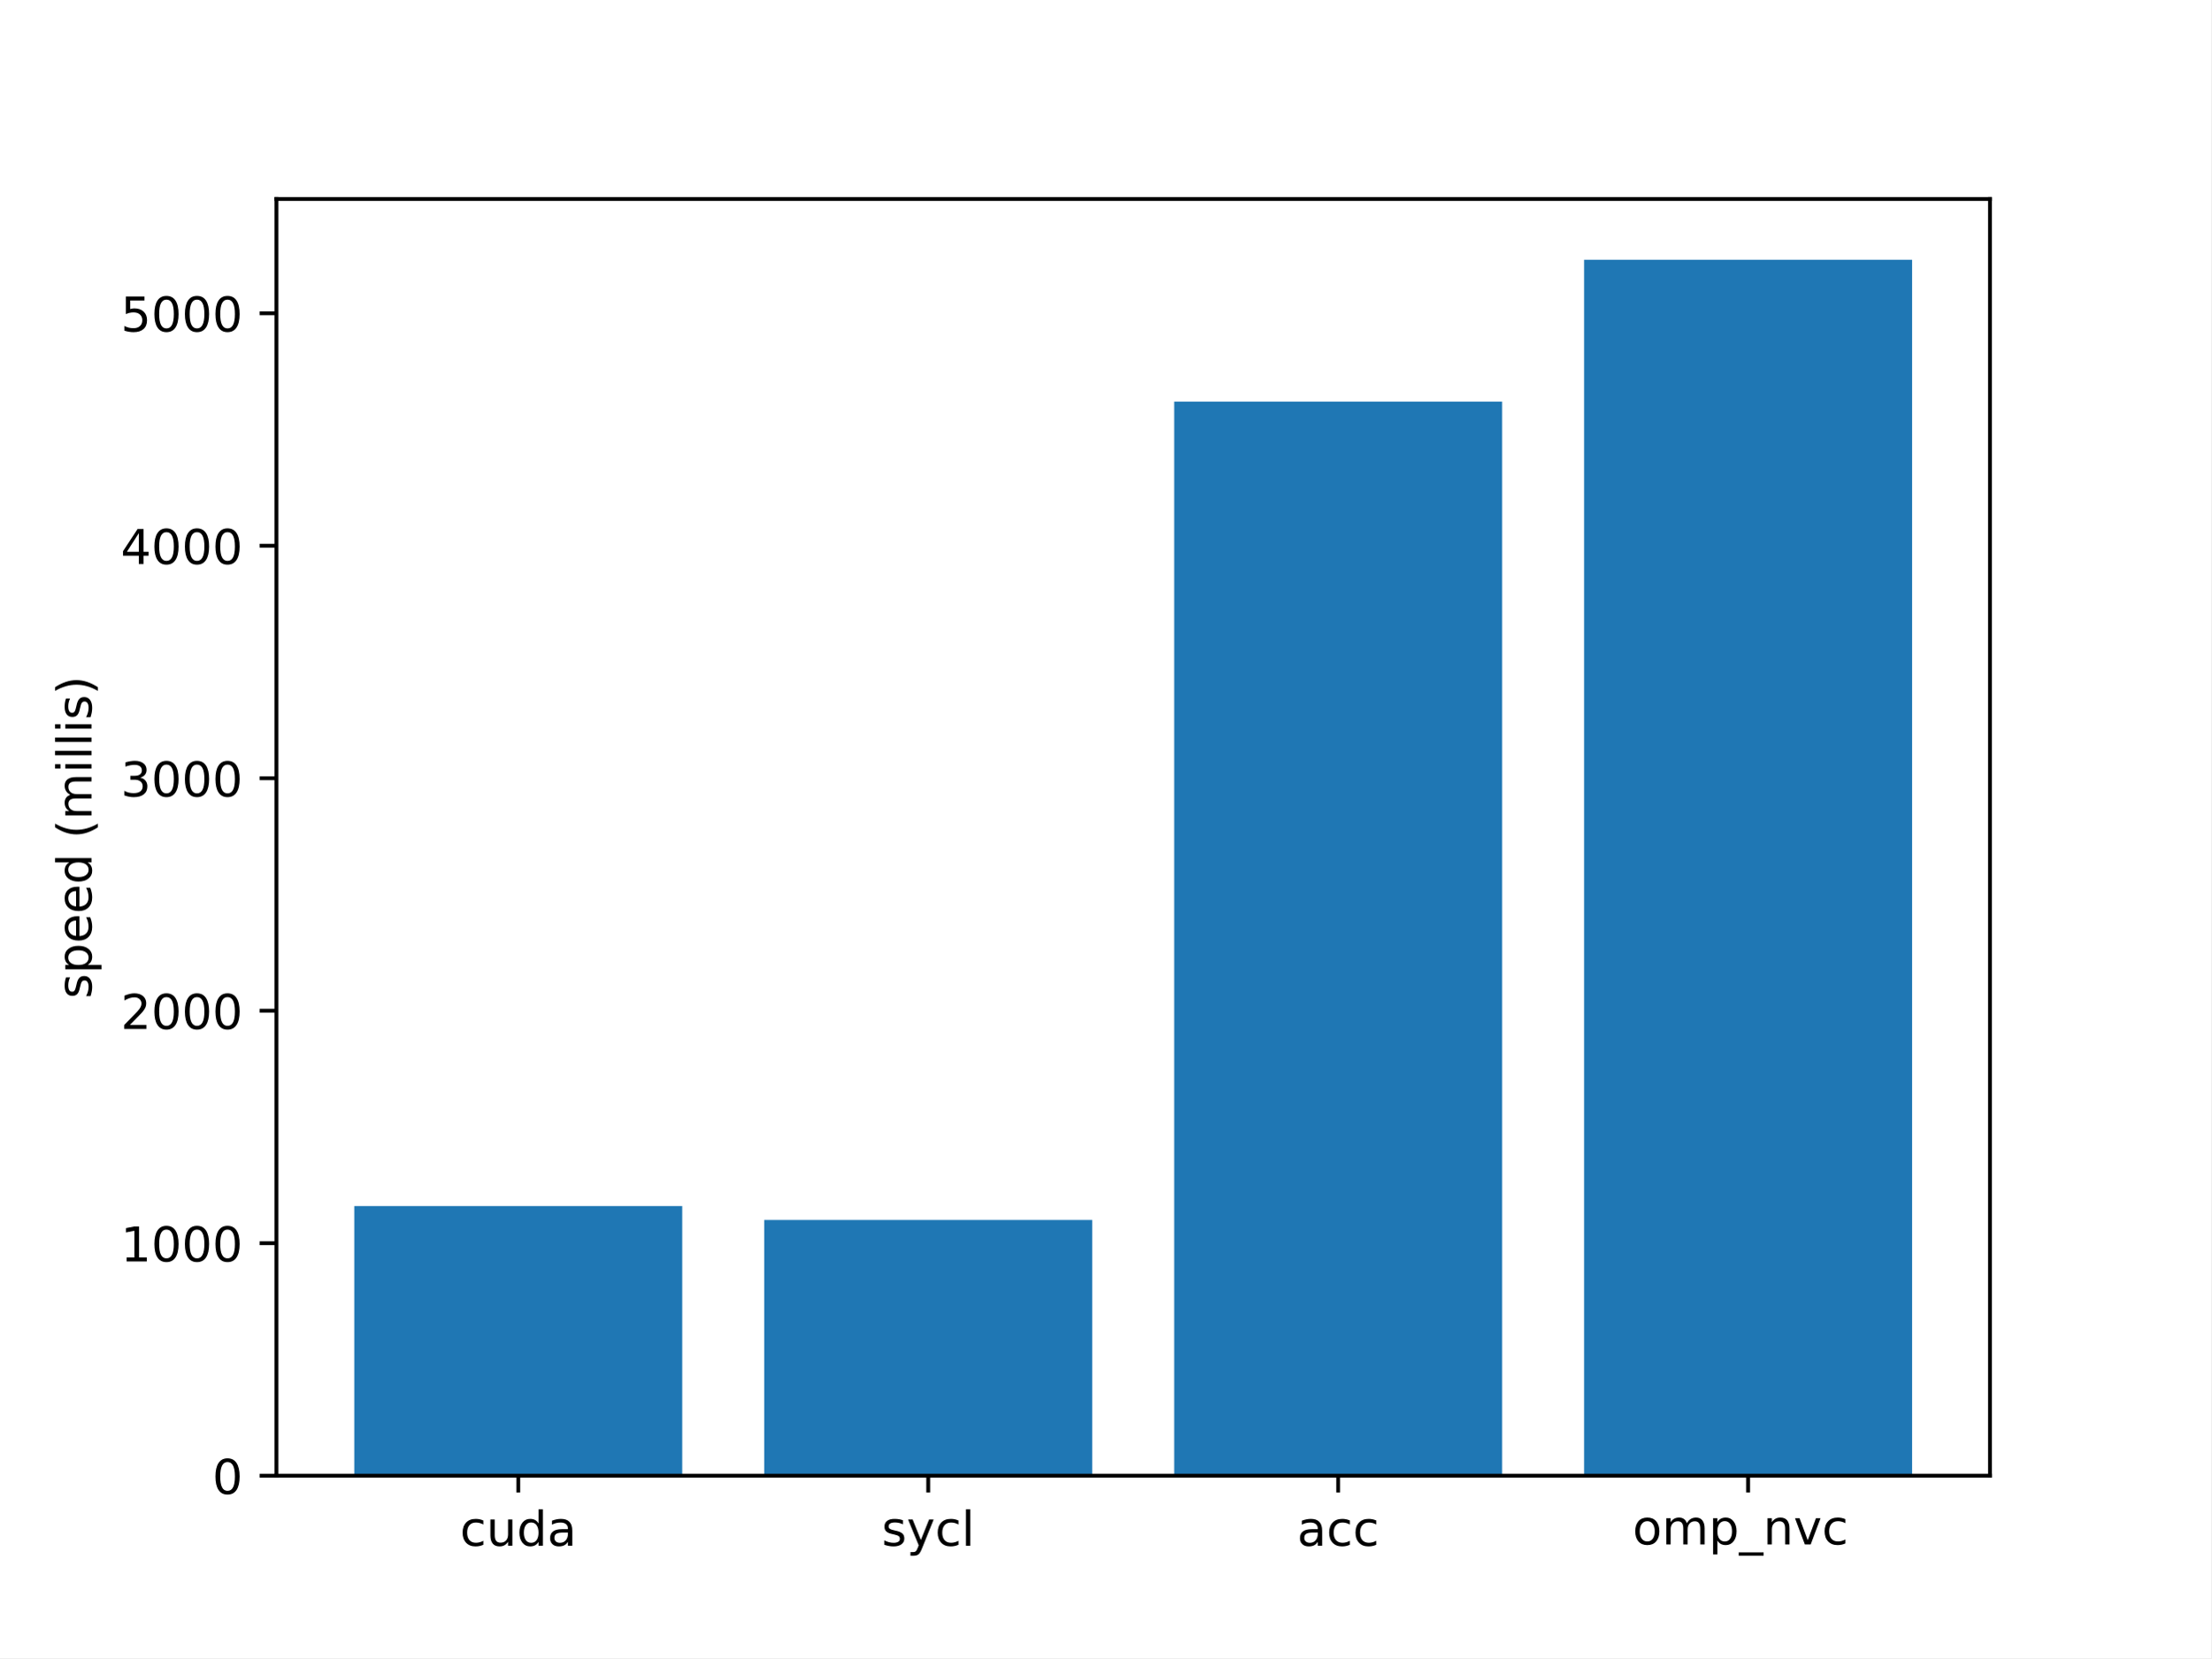
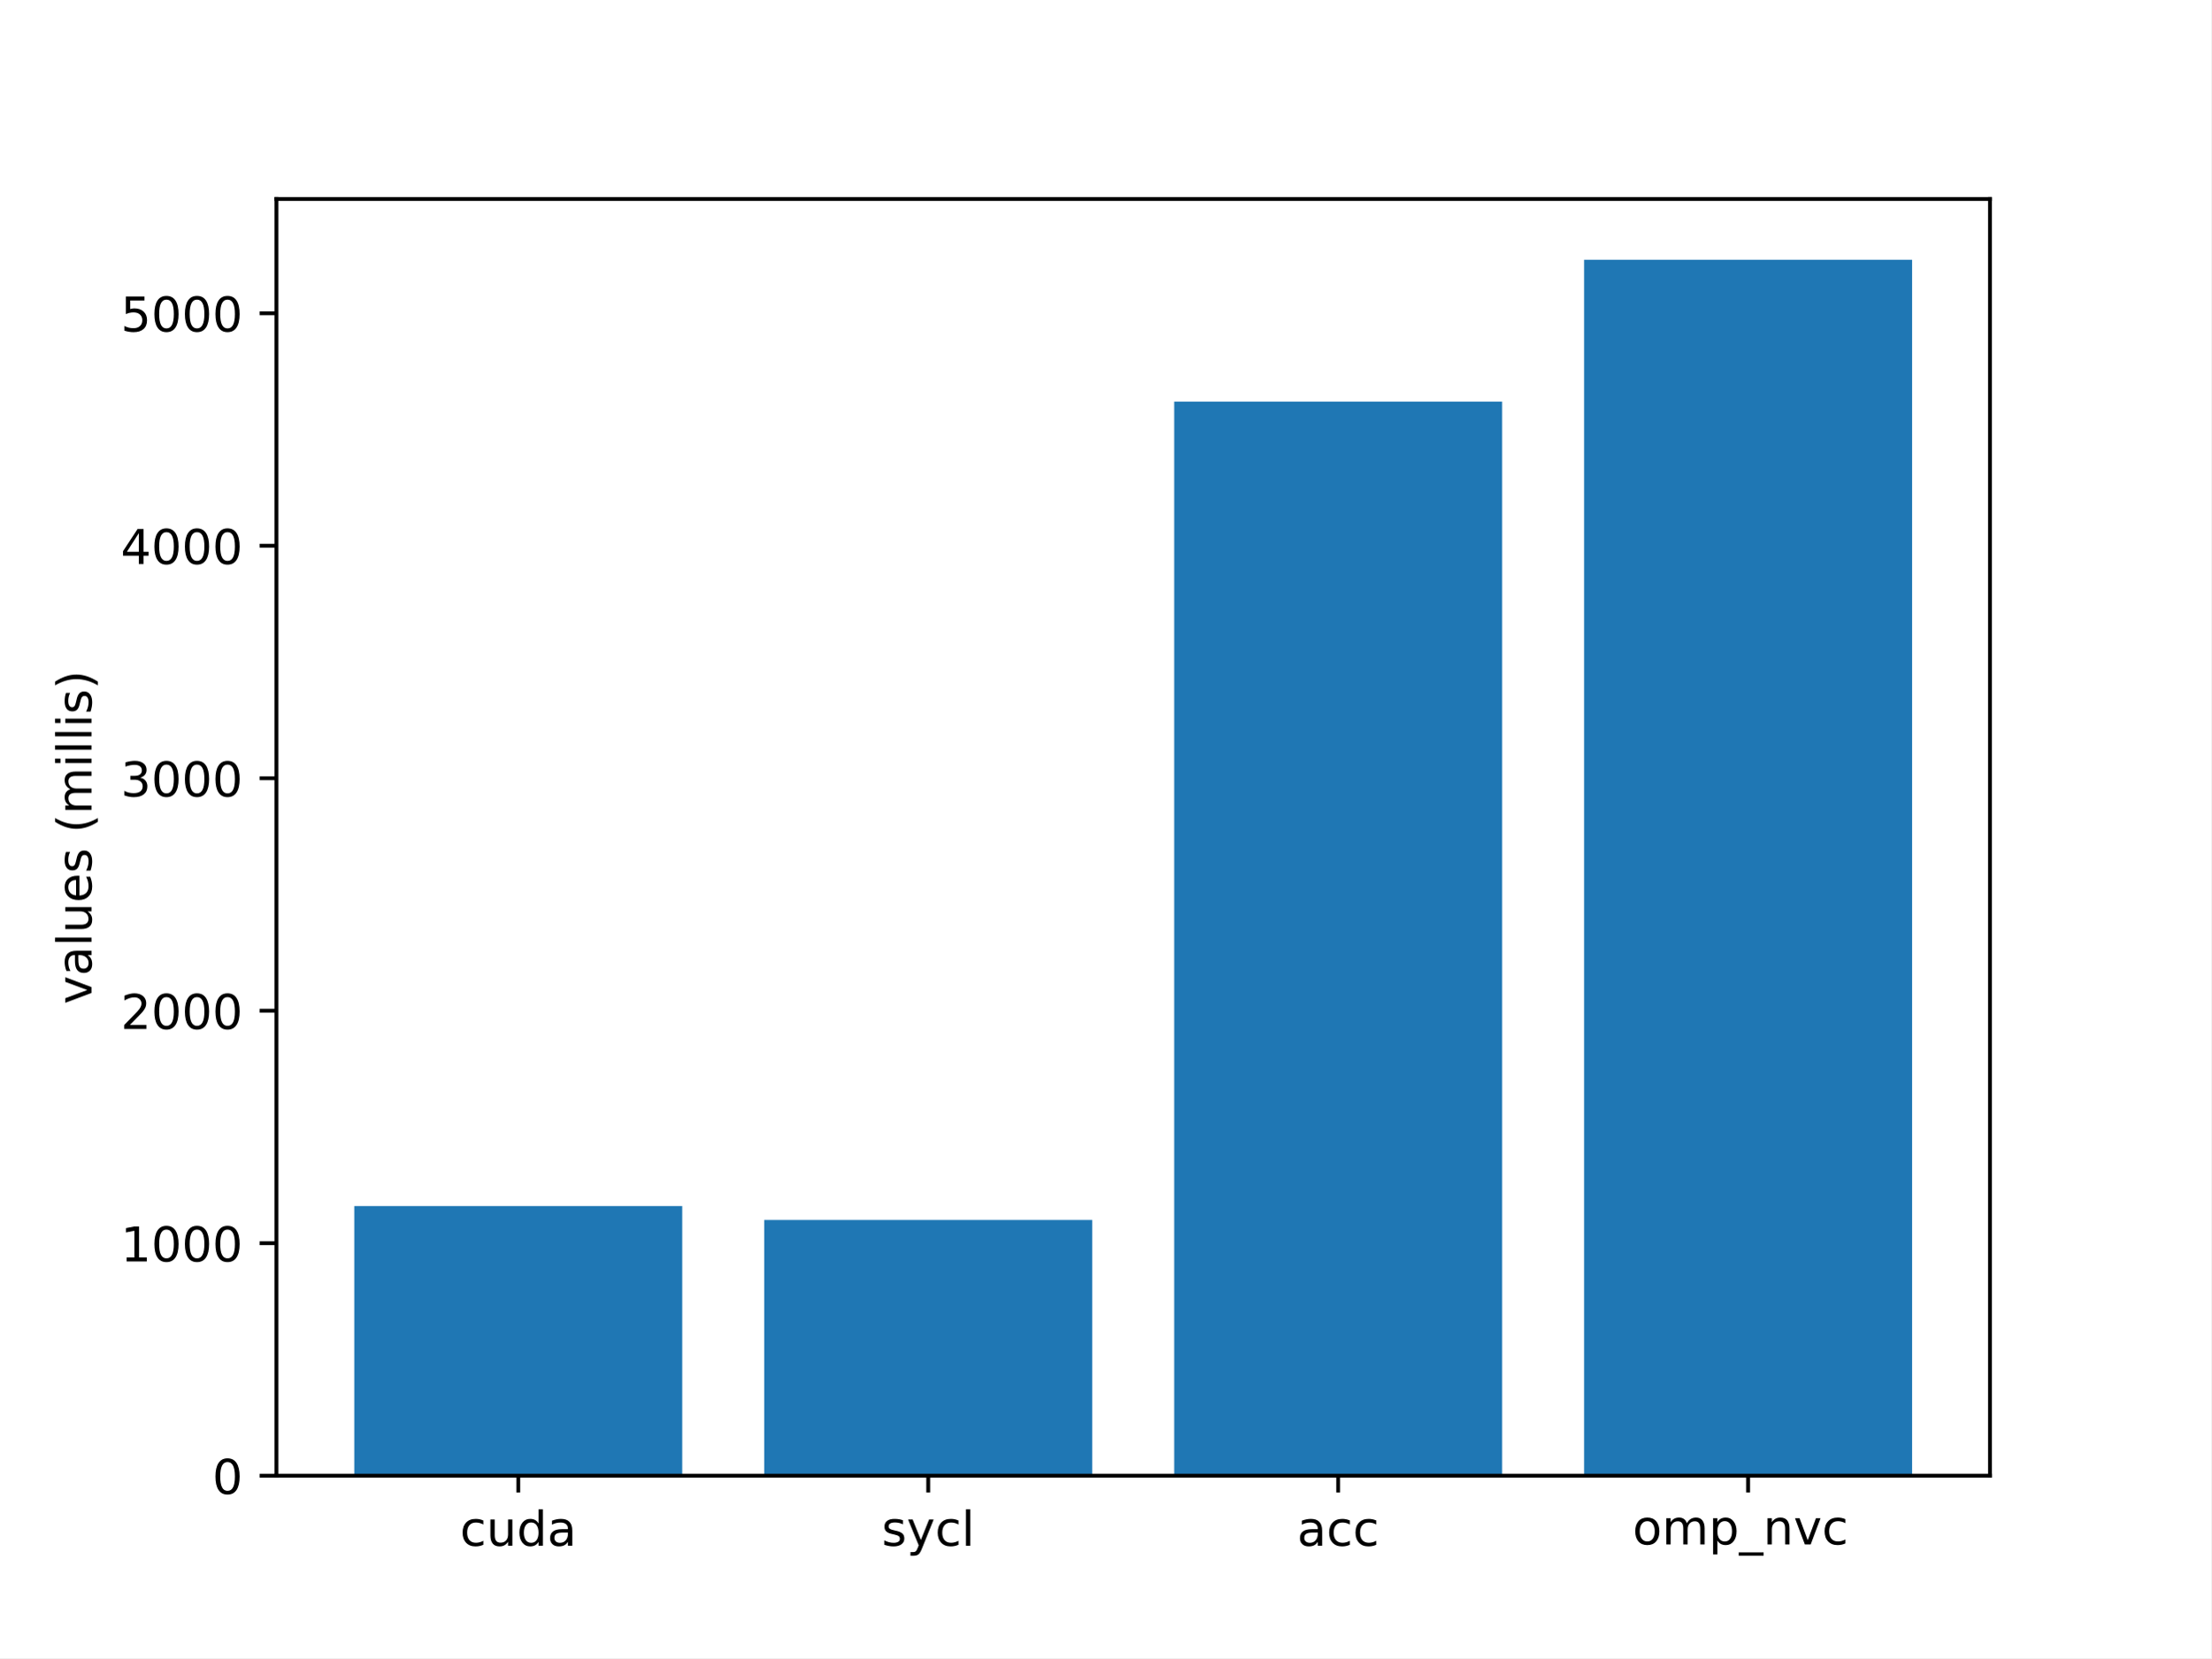
<svg xmlns="http://www.w3.org/2000/svg" xmlns:xlink="http://www.w3.org/1999/xlink" width="460.8pt" height="345.6pt" viewBox="0 0 460.8 345.6" version="1.1">
  <defs>
    <style type="text/css">*{stroke-linejoin: round; stroke-linecap: butt}</style>
  </defs>
  <g id="figure_1">
    <g id="patch_1">
      <path d="M 0 345.6  L 460.8 345.6  L 460.8 0  L 0 0  z " style="fill: #ffffff" />
    </g>
    <g id="axes_1">
      <g id="patch_2">
        <path d="M 57.6 307.584  L 414.72 307.584  L 414.72 41.472  L 57.6 41.472  z " style="fill: #ffffff" />
      </g>
      <g id="patch_3">
-         <path d="M 73.833 307.584  L 142.181 307.584  L 142.181 251.372  L 73.833 251.372  z " clip-path="url(#p1ac8878ffb)" style="fill: #1f77b4" />
+         <path d="M 73.833 307.584  L 142.181 307.584  L 142.181 251.372  L 73.833 251.372  z " clip-path="url(#p2cff99e3ba)" style="fill: #1f77b4" />
      </g>
      <g id="patch_4">
-         <path d="M 159.268 307.584  L 227.616 307.584  L 227.616 254.279  L 159.268 254.279  z " clip-path="url(#p1ac8878ffb)" style="fill: #1f77b4" />
+         <path d="M 159.268 307.584  L 227.616 307.584  L 227.616 254.279  L 159.268 254.279  z " clip-path="url(#p2cff99e3ba)" style="fill: #1f77b4" />
      </g>
      <g id="patch_5">
-         <path d="M 244.704 307.584  L 313.052 307.584  L 313.052 83.704  L 244.704 83.704  z " clip-path="url(#p1ac8878ffb)" style="fill: #1f77b4" />
+         <path d="M 244.704 307.584  L 313.052 307.584  L 313.052 83.704  L 244.704 83.704  z " clip-path="url(#p2cff99e3ba)" style="fill: #1f77b4" />
      </g>
      <g id="patch_6">
-         <path d="M 330.139 307.584  L 398.487 307.584  L 398.487 54.144  L 330.139 54.144  z " clip-path="url(#p1ac8878ffb)" style="fill: #1f77b4" />
+         <path d="M 330.139 307.584  L 398.487 307.584  L 398.487 54.144  L 330.139 54.144  z " clip-path="url(#p2cff99e3ba)" style="fill: #1f77b4" />
      </g>
      <g id="matplotlib.axis_1">
        <g id="xtick_1">
          <g id="line2d_1">
            <defs>
-               <path id="m354d21933c" d="M 0 0  L 0 3.5  " style="stroke: #000000; stroke-width: 0.8" />
+               <path id="mc762a420f5" d="M 0 0  L 0 3.5  " style="stroke: #000000; stroke-width: 0.8" />
            </defs>
            <g>
-               <use xlink:href="#m354d21933c" x="108.007" y="307.584" style="stroke: #000000; stroke-width: 0.8" />
+               <use xlink:href="#mc762a420f5" x="108.007" y="307.584" style="stroke: #000000; stroke-width: 0.8" />
            </g>
          </g>
          <g id="text_1">
            <g transform="translate(92.67252 322.1824) scale(0.1 -0.1)">
              <defs>
                <path id="DejaVuSans-20" transform="scale(0.015625)" />
                <path id="DejaVuSans-63" d="M 3122 3366  L 3122 2828  Q 2878 2963 2633 3030  Q 2388 3097 2138 3097  Q 1578 3097 1268 2742  Q 959 2388 959 1747  Q 959 1106 1268 751  Q 1578 397 2138 397  Q 2388 397 2633 464  Q 2878 531 3122 666  L 3122 134  Q 2881 22 2623 -34  Q 2366 -91 2075 -91  Q 1284 -91 818 406  Q 353 903 353 1747  Q 353 2603 823 3093  Q 1294 3584 2113 3584  Q 2378 3584 2631 3529  Q 2884 3475 3122 3366  z " transform="scale(0.015625)" />
                <path id="DejaVuSans-75" d="M 544 1381  L 544 3500  L 1119 3500  L 1119 1403  Q 1119 906 1312 657  Q 1506 409 1894 409  Q 2359 409 2629 706  Q 2900 1003 2900 1516  L 2900 3500  L 3475 3500  L 3475 0  L 2900 0  L 2900 538  Q 2691 219 2414 64  Q 2138 -91 1772 -91  Q 1169 -91 856 284  Q 544 659 544 1381  z M 1991 3584  L 1991 3584  z " transform="scale(0.015625)" />
                <path id="DejaVuSans-64" d="M 2906 2969  L 2906 4863  L 3481 4863  L 3481 0  L 2906 0  L 2906 525  Q 2725 213 2448 61  Q 2172 -91 1784 -91  Q 1150 -91 751 415  Q 353 922 353 1747  Q 353 2572 751 3078  Q 1150 3584 1784 3584  Q 2172 3584 2448 3432  Q 2725 3281 2906 2969  z M 947 1747  Q 947 1113 1208 752  Q 1469 391 1925 391  Q 2381 391 2643 752  Q 2906 1113 2906 1747  Q 2906 2381 2643 2742  Q 2381 3103 1925 3103  Q 1469 3103 1208 2742  Q 947 2381 947 1747  z " transform="scale(0.015625)" />
                <path id="DejaVuSans-61" d="M 2194 1759  Q 1497 1759 1228 1600  Q 959 1441 959 1056  Q 959 750 1161 570  Q 1363 391 1709 391  Q 2188 391 2477 730  Q 2766 1069 2766 1631  L 2766 1759  L 2194 1759  z M 3341 1997  L 3341 0  L 2766 0  L 2766 531  Q 2569 213 2275 61  Q 1981 -91 1556 -91  Q 1019 -91 701 211  Q 384 513 384 1019  Q 384 1609 779 1909  Q 1175 2209 1959 2209  L 2766 2209  L 2766 2266  Q 2766 2663 2505 2880  Q 2244 3097 1772 3097  Q 1472 3097 1187 3025  Q 903 2953 641 2809  L 641 3341  Q 956 3463 1253 3523  Q 1550 3584 1831 3584  Q 2591 3584 2966 3190  Q 3341 2797 3341 1997  z " transform="scale(0.015625)" />
              </defs>
              <use xlink:href="#DejaVuSans-20" />
              <use xlink:href="#DejaVuSans-63" x="31.787" />
              <use xlink:href="#DejaVuSans-75" x="86.768" />
              <use xlink:href="#DejaVuSans-64" x="150.146" />
              <use xlink:href="#DejaVuSans-61" x="213.623" />
              <use xlink:href="#DejaVuSans-20" x="274.902" />
            </g>
          </g>
        </g>
        <g id="xtick_2">
          <g id="line2d_2">
            <g>
-               <use xlink:href="#m354d21933c" x="193.442" y="307.584" style="stroke: #000000; stroke-width: 0.8" />
+               <use xlink:href="#mc762a420f5" x="193.442" y="307.584" style="stroke: #000000; stroke-width: 0.8" />
            </g>
          </g>
          <g id="text_2">
            <g transform="translate(180.5618 322.1824) scale(0.1 -0.1)">
              <defs>
                <path id="DejaVuSans-73" d="M 2834 3397  L 2834 2853  Q 2591 2978 2328 3040  Q 2066 3103 1784 3103  Q 1356 3103 1142 2972  Q 928 2841 928 2578  Q 928 2378 1081 2264  Q 1234 2150 1697 2047  L 1894 2003  Q 2506 1872 2764 1633  Q 3022 1394 3022 966  Q 3022 478 2636 193  Q 2250 -91 1575 -91  Q 1294 -91 989 -36  Q 684 19 347 128  L 347 722  Q 666 556 975 473  Q 1284 391 1588 391  Q 1994 391 2212 530  Q 2431 669 2431 922  Q 2431 1156 2273 1281  Q 2116 1406 1581 1522  L 1381 1569  Q 847 1681 609 1914  Q 372 2147 372 2553  Q 372 3047 722 3315  Q 1072 3584 1716 3584  Q 2034 3584 2315 3537  Q 2597 3491 2834 3397  z " transform="scale(0.015625)" />
                <path id="DejaVuSans-79" d="M 2059 -325  Q 1816 -950 1584 -1140  Q 1353 -1331 966 -1331  L 506 -1331  L 506 -850  L 844 -850  Q 1081 -850 1212 -737  Q 1344 -625 1503 -206  L 1606 56  L 191 3500  L 800 3500  L 1894 763  L 2988 3500  L 3597 3500  L 2059 -325  z " transform="scale(0.015625)" />
                <path id="DejaVuSans-6c" d="M 603 4863  L 1178 4863  L 1178 0  L 603 0  L 603 4863  z " transform="scale(0.015625)" />
              </defs>
              <use xlink:href="#DejaVuSans-20" />
              <use xlink:href="#DejaVuSans-73" x="31.787" />
              <use xlink:href="#DejaVuSans-79" x="83.887" />
              <use xlink:href="#DejaVuSans-63" x="143.066" />
              <use xlink:href="#DejaVuSans-6c" x="198.047" />
              <use xlink:href="#DejaVuSans-20" x="225.83" />
            </g>
          </g>
        </g>
        <g id="xtick_3">
          <g id="line2d_3">
            <g>
-               <use xlink:href="#m354d21933c" x="278.878" y="307.584" style="stroke: #000000; stroke-width: 0.8" />
+               <use xlink:href="#mc762a420f5" x="278.878" y="307.584" style="stroke: #000000; stroke-width: 0.8" />
            </g>
          </g>
          <g id="text_3">
            <g transform="translate(267.1371 322.1824) scale(0.1 -0.1)">
              <use xlink:href="#DejaVuSans-20" />
              <use xlink:href="#DejaVuSans-61" x="31.787" />
              <use xlink:href="#DejaVuSans-63" x="93.066" />
              <use xlink:href="#DejaVuSans-63" x="148.047" />
              <use xlink:href="#DejaVuSans-20" x="203.027" />
            </g>
          </g>
        </g>
        <g id="xtick_4">
          <g id="line2d_4">
            <g>
-               <use xlink:href="#m354d21933c" x="364.313" y="307.584" style="stroke: #000000; stroke-width: 0.8" />
+               <use xlink:href="#mc762a420f5" x="364.313" y="307.584" style="stroke: #000000; stroke-width: 0.8" />
            </g>
          </g>
          <g id="text_4">
            <g transform="translate(337.0647 321.9043) scale(0.1 -0.1)">
              <defs>
                <path id="DejaVuSans-6f" d="M 1959 3097  Q 1497 3097 1228 2736  Q 959 2375 959 1747  Q 959 1119 1226 758  Q 1494 397 1959 397  Q 2419 397 2687 759  Q 2956 1122 2956 1747  Q 2956 2369 2687 2733  Q 2419 3097 1959 3097  z M 1959 3584  Q 2709 3584 3137 3096  Q 3566 2609 3566 1747  Q 3566 888 3137 398  Q 2709 -91 1959 -91  Q 1206 -91 779 398  Q 353 888 353 1747  Q 353 2609 779 3096  Q 1206 3584 1959 3584  z " transform="scale(0.015625)" />
                <path id="DejaVuSans-6d" d="M 3328 2828  Q 3544 3216 3844 3400  Q 4144 3584 4550 3584  Q 5097 3584 5394 3201  Q 5691 2819 5691 2113  L 5691 0  L 5113 0  L 5113 2094  Q 5113 2597 4934 2840  Q 4756 3084 4391 3084  Q 3944 3084 3684 2787  Q 3425 2491 3425 1978  L 3425 0  L 2847 0  L 2847 2094  Q 2847 2600 2669 2842  Q 2491 3084 2119 3084  Q 1678 3084 1418 2786  Q 1159 2488 1159 1978  L 1159 0  L 581 0  L 581 3500  L 1159 3500  L 1159 2956  Q 1356 3278 1631 3431  Q 1906 3584 2284 3584  Q 2666 3584 2933 3390  Q 3200 3197 3328 2828  z " transform="scale(0.015625)" />
                <path id="DejaVuSans-70" d="M 1159 525  L 1159 -1331  L 581 -1331  L 581 3500  L 1159 3500  L 1159 2969  Q 1341 3281 1617 3432  Q 1894 3584 2278 3584  Q 2916 3584 3314 3078  Q 3713 2572 3713 1747  Q 3713 922 3314 415  Q 2916 -91 2278 -91  Q 1894 -91 1617 61  Q 1341 213 1159 525  z M 3116 1747  Q 3116 2381 2855 2742  Q 2594 3103 2138 3103  Q 1681 3103 1420 2742  Q 1159 2381 1159 1747  Q 1159 1113 1420 752  Q 1681 391 2138 391  Q 2594 391 2855 752  Q 3116 1113 3116 1747  z " transform="scale(0.015625)" />
                <path id="DejaVuSans-5f" d="M 3263 -1063  L 3263 -1509  L -63 -1509  L -63 -1063  L 3263 -1063  z " transform="scale(0.015625)" />
                <path id="DejaVuSans-6e" d="M 3513 2113  L 3513 0  L 2938 0  L 2938 2094  Q 2938 2591 2744 2837  Q 2550 3084 2163 3084  Q 1697 3084 1428 2787  Q 1159 2491 1159 1978  L 1159 0  L 581 0  L 581 3500  L 1159 3500  L 1159 2956  Q 1366 3272 1645 3428  Q 1925 3584 2291 3584  Q 2894 3584 3203 3211  Q 3513 2838 3513 2113  z " transform="scale(0.015625)" />
                <path id="DejaVuSans-76" d="M 191 3500  L 800 3500  L 1894 563  L 2988 3500  L 3597 3500  L 2284 0  L 1503 0  L 191 3500  z " transform="scale(0.015625)" />
              </defs>
              <use xlink:href="#DejaVuSans-20" />
              <use xlink:href="#DejaVuSans-6f" x="31.787" />
              <use xlink:href="#DejaVuSans-6d" x="92.969" />
              <use xlink:href="#DejaVuSans-70" x="190.381" />
              <use xlink:href="#DejaVuSans-5f" x="253.857" />
              <use xlink:href="#DejaVuSans-6e" x="303.857" />
              <use xlink:href="#DejaVuSans-76" x="367.236" />
              <use xlink:href="#DejaVuSans-63" x="426.416" />
              <use xlink:href="#DejaVuSans-20" x="481.396" />
              <use xlink:href="#DejaVuSans-20" x="513.184" />
            </g>
          </g>
        </g>
      </g>
      <g id="matplotlib.axis_2">
        <g id="ytick_1">
          <g id="line2d_5">
            <defs>
-               <path id="m832453f873" d="M 0 0  L -3.5 0  " style="stroke: #000000; stroke-width: 0.8" />
+               <path id="mbe77d4a1b8" d="M 0 0  L -3.5 0  " style="stroke: #000000; stroke-width: 0.8" />
            </defs>
            <g>
-               <use xlink:href="#m832453f873" x="57.6" y="307.584" style="stroke: #000000; stroke-width: 0.8" />
+               <use xlink:href="#mbe77d4a1b8" x="57.6" y="307.584" style="stroke: #000000; stroke-width: 0.8" />
            </g>
          </g>
          <g id="text_5">
            <g transform="translate(44.2375 311.3832) scale(0.1 -0.1)">
              <defs>
                <path id="DejaVuSans-30" d="M 2034 4250  Q 1547 4250 1301 3770  Q 1056 3291 1056 2328  Q 1056 1369 1301 889  Q 1547 409 2034 409  Q 2525 409 2770 889  Q 3016 1369 3016 2328  Q 3016 3291 2770 3770  Q 2525 4250 2034 4250  z M 2034 4750  Q 2819 4750 3233 4129  Q 3647 3509 3647 2328  Q 3647 1150 3233 529  Q 2819 -91 2034 -91  Q 1250 -91 836 529  Q 422 1150 422 2328  Q 422 3509 836 4129  Q 1250 4750 2034 4750  z " transform="scale(0.015625)" />
              </defs>
              <use xlink:href="#DejaVuSans-30" />
            </g>
          </g>
        </g>
        <g id="ytick_2">
          <g id="line2d_6">
            <g>
-               <use xlink:href="#m832453f873" x="57.6" y="259.125" style="stroke: #000000; stroke-width: 0.8" />
+               <use xlink:href="#mbe77d4a1b8" x="57.6" y="259.125" style="stroke: #000000; stroke-width: 0.8" />
            </g>
          </g>
          <g id="text_6">
            <g transform="translate(25.15 262.9243) scale(0.1 -0.1)">
              <defs>
                <path id="DejaVuSans-31" d="M 794 531  L 1825 531  L 1825 4091  L 703 3866  L 703 4441  L 1819 4666  L 2450 4666  L 2450 531  L 3481 531  L 3481 0  L 794 0  L 794 531  z " transform="scale(0.015625)" />
              </defs>
              <use xlink:href="#DejaVuSans-31" />
              <use xlink:href="#DejaVuSans-30" x="63.623" />
              <use xlink:href="#DejaVuSans-30" x="127.246" />
              <use xlink:href="#DejaVuSans-30" x="190.869" />
            </g>
          </g>
        </g>
        <g id="ytick_3">
          <g id="line2d_7">
            <g>
-               <use xlink:href="#m832453f873" x="57.6" y="210.666" style="stroke: #000000; stroke-width: 0.8" />
+               <use xlink:href="#mbe77d4a1b8" x="57.6" y="210.666" style="stroke: #000000; stroke-width: 0.8" />
            </g>
          </g>
          <g id="text_7">
            <g transform="translate(25.15 214.4654) scale(0.1 -0.1)">
              <defs>
                <path id="DejaVuSans-32" d="M 1228 531  L 3431 531  L 3431 0  L 469 0  L 469 531  Q 828 903 1448 1529  Q 2069 2156 2228 2338  Q 2531 2678 2651 2914  Q 2772 3150 2772 3378  Q 2772 3750 2511 3984  Q 2250 4219 1831 4219  Q 1534 4219 1204 4116  Q 875 4013 500 3803  L 500 4441  Q 881 4594 1212 4672  Q 1544 4750 1819 4750  Q 2544 4750 2975 4387  Q 3406 4025 3406 3419  Q 3406 3131 3298 2873  Q 3191 2616 2906 2266  Q 2828 2175 2409 1742  Q 1991 1309 1228 531  z " transform="scale(0.015625)" />
              </defs>
              <use xlink:href="#DejaVuSans-32" />
              <use xlink:href="#DejaVuSans-30" x="63.623" />
              <use xlink:href="#DejaVuSans-30" x="127.246" />
              <use xlink:href="#DejaVuSans-30" x="190.869" />
            </g>
          </g>
        </g>
        <g id="ytick_4">
          <g id="line2d_8">
            <g>
-               <use xlink:href="#m832453f873" x="57.6" y="162.207" style="stroke: #000000; stroke-width: 0.8" />
+               <use xlink:href="#mbe77d4a1b8" x="57.6" y="162.207" style="stroke: #000000; stroke-width: 0.8" />
            </g>
          </g>
          <g id="text_8">
            <g transform="translate(25.15 166.0065) scale(0.1 -0.1)">
              <defs>
                <path id="DejaVuSans-33" d="M 2597 2516  Q 3050 2419 3304 2112  Q 3559 1806 3559 1356  Q 3559 666 3084 287  Q 2609 -91 1734 -91  Q 1441 -91 1130 -33  Q 819 25 488 141  L 488 750  Q 750 597 1062 519  Q 1375 441 1716 441  Q 2309 441 2620 675  Q 2931 909 2931 1356  Q 2931 1769 2642 2001  Q 2353 2234 1838 2234  L 1294 2234  L 1294 2753  L 1863 2753  Q 2328 2753 2575 2939  Q 2822 3125 2822 3475  Q 2822 3834 2567 4026  Q 2313 4219 1838 4219  Q 1578 4219 1281 4162  Q 984 4106 628 3988  L 628 4550  Q 988 4650 1302 4700  Q 1616 4750 1894 4750  Q 2613 4750 3031 4423  Q 3450 4097 3450 3541  Q 3450 3153 3228 2886  Q 3006 2619 2597 2516  z " transform="scale(0.015625)" />
              </defs>
              <use xlink:href="#DejaVuSans-33" />
              <use xlink:href="#DejaVuSans-30" x="63.623" />
              <use xlink:href="#DejaVuSans-30" x="127.246" />
              <use xlink:href="#DejaVuSans-30" x="190.869" />
            </g>
          </g>
        </g>
        <g id="ytick_5">
          <g id="line2d_9">
            <g>
-               <use xlink:href="#m832453f873" x="57.6" y="113.748" style="stroke: #000000; stroke-width: 0.8" />
+               <use xlink:href="#mbe77d4a1b8" x="57.6" y="113.748" style="stroke: #000000; stroke-width: 0.8" />
            </g>
          </g>
          <g id="text_9">
            <g transform="translate(25.15 117.5477) scale(0.1 -0.1)">
              <defs>
                <path id="DejaVuSans-34" d="M 2419 4116  L 825 1625  L 2419 1625  L 2419 4116  z M 2253 4666  L 3047 4666  L 3047 1625  L 3713 1625  L 3713 1100  L 3047 1100  L 3047 0  L 2419 0  L 2419 1100  L 313 1100  L 313 1709  L 2253 4666  z " transform="scale(0.015625)" />
              </defs>
              <use xlink:href="#DejaVuSans-34" />
              <use xlink:href="#DejaVuSans-30" x="63.623" />
              <use xlink:href="#DejaVuSans-30" x="127.246" />
              <use xlink:href="#DejaVuSans-30" x="190.869" />
            </g>
          </g>
        </g>
        <g id="ytick_6">
          <g id="line2d_10">
            <g>
-               <use xlink:href="#m832453f873" x="57.6" y="65.29" style="stroke: #000000; stroke-width: 0.8" />
+               <use xlink:href="#mbe77d4a1b8" x="57.6" y="65.29" style="stroke: #000000; stroke-width: 0.8" />
            </g>
          </g>
          <g id="text_10">
            <g transform="translate(25.15 69.08876) scale(0.1 -0.1)">
              <defs>
                <path id="DejaVuSans-35" d="M 691 4666  L 3169 4666  L 3169 4134  L 1269 4134  L 1269 2991  Q 1406 3038 1543 3061  Q 1681 3084 1819 3084  Q 2600 3084 3056 2656  Q 3513 2228 3513 1497  Q 3513 744 3044 326  Q 2575 -91 1722 -91  Q 1428 -91 1123 -41  Q 819 9 494 109  L 494 744  Q 775 591 1075 516  Q 1375 441 1709 441  Q 2250 441 2565 725  Q 2881 1009 2881 1497  Q 2881 1984 2565 2268  Q 2250 2553 1709 2553  Q 1456 2553 1204 2497  Q 953 2441 691 2322  L 691 4666  z " transform="scale(0.015625)" />
              </defs>
              <use xlink:href="#DejaVuSans-35" />
              <use xlink:href="#DejaVuSans-30" x="63.623" />
              <use xlink:href="#DejaVuSans-30" x="127.246" />
              <use xlink:href="#DejaVuSans-30" x="190.869" />
            </g>
          </g>
        </g>
        <g id="text_11">
-           <g transform="translate(19.07031 208.1561) rotate(-90) scale(0.1 -0.1)">
+           <g transform="translate(19.07031 209.3124) rotate(-90) scale(0.1 -0.1)">
            <defs>
              <path id="DejaVuSans-65" d="M 3597 1894  L 3597 1613  L 953 1613  Q 991 1019 1311 708  Q 1631 397 2203 397  Q 2534 397 2845 478  Q 3156 559 3463 722  L 3463 178  Q 3153 47 2828 -22  Q 2503 -91 2169 -91  Q 1331 -91 842 396  Q 353 884 353 1716  Q 353 2575 817 3079  Q 1281 3584 2069 3584  Q 2775 3584 3186 3129  Q 3597 2675 3597 1894  z M 3022 2063  Q 3016 2534 2758 2815  Q 2500 3097 2075 3097  Q 1594 3097 1305 2825  Q 1016 2553 972 2059  L 3022 2063  z " transform="scale(0.015625)" />
              <path id="DejaVuSans-28" d="M 1984 4856  Q 1566 4138 1362 3434  Q 1159 2731 1159 2009  Q 1159 1288 1364 580  Q 1569 -128 1984 -844  L 1484 -844  Q 1016 -109 783 600  Q 550 1309 550 2009  Q 550 2706 781 3412  Q 1013 4119 1484 4856  L 1984 4856  z " transform="scale(0.015625)" />
              <path id="DejaVuSans-69" d="M 603 3500  L 1178 3500  L 1178 0  L 603 0  L 603 3500  z M 603 4863  L 1178 4863  L 1178 4134  L 603 4134  L 603 4863  z " transform="scale(0.015625)" />
              <path id="DejaVuSans-29" d="M 513 4856  L 1013 4856  Q 1481 4119 1714 3412  Q 1947 2706 1947 2009  Q 1947 1309 1714 600  Q 1481 -109 1013 -844  L 513 -844  Q 928 -128 1133 580  Q 1338 1288 1338 2009  Q 1338 2731 1133 3434  Q 928 4138 513 4856  z " transform="scale(0.015625)" />
            </defs>
-             <use xlink:href="#DejaVuSans-73" />
-             <use xlink:href="#DejaVuSans-70" x="52.1" />
-             <use xlink:href="#DejaVuSans-65" x="115.576" />
-             <use xlink:href="#DejaVuSans-65" x="177.1" />
-             <use xlink:href="#DejaVuSans-64" x="238.623" />
-             <use xlink:href="#DejaVuSans-20" x="302.1" />
-             <use xlink:href="#DejaVuSans-28" x="333.887" />
-             <use xlink:href="#DejaVuSans-6d" x="372.9" />
-             <use xlink:href="#DejaVuSans-69" x="470.312" />
-             <use xlink:href="#DejaVuSans-6c" x="498.096" />
-             <use xlink:href="#DejaVuSans-6c" x="525.879" />
-             <use xlink:href="#DejaVuSans-69" x="553.662" />
-             <use xlink:href="#DejaVuSans-73" x="581.445" />
-             <use xlink:href="#DejaVuSans-29" x="633.545" />
+             <use xlink:href="#DejaVuSans-76" />
+             <use xlink:href="#DejaVuSans-61" x="59.18" />
+             <use xlink:href="#DejaVuSans-6c" x="120.459" />
+             <use xlink:href="#DejaVuSans-75" x="148.242" />
+             <use xlink:href="#DejaVuSans-65" x="211.621" />
+             <use xlink:href="#DejaVuSans-73" x="273.145" />
+             <use xlink:href="#DejaVuSans-20" x="325.244" />
+             <use xlink:href="#DejaVuSans-28" x="357.031" />
+             <use xlink:href="#DejaVuSans-6d" x="396.045" />
+             <use xlink:href="#DejaVuSans-69" x="493.457" />
+             <use xlink:href="#DejaVuSans-6c" x="521.24" />
+             <use xlink:href="#DejaVuSans-6c" x="549.023" />
+             <use xlink:href="#DejaVuSans-69" x="576.807" />
+             <use xlink:href="#DejaVuSans-73" x="604.59" />
+             <use xlink:href="#DejaVuSans-29" x="656.689" />
          </g>
        </g>
      </g>
      <g id="patch_7">
        <path d="M 57.6 307.584  L 57.6 41.472  " style="fill: none; stroke: #000000; stroke-width: 0.8; stroke-linejoin: miter; stroke-linecap: square" />
      </g>
      <g id="patch_8">
        <path d="M 414.72 307.584  L 414.72 41.472  " style="fill: none; stroke: #000000; stroke-width: 0.8; stroke-linejoin: miter; stroke-linecap: square" />
      </g>
      <g id="patch_9">
        <path d="M 57.6 307.584  L 414.72 307.584  " style="fill: none; stroke: #000000; stroke-width: 0.8; stroke-linejoin: miter; stroke-linecap: square" />
      </g>
      <g id="patch_10">
        <path d="M 57.6 41.472  L 414.72 41.472  " style="fill: none; stroke: #000000; stroke-width: 0.8; stroke-linejoin: miter; stroke-linecap: square" />
      </g>
    </g>
  </g>
  <defs>
-     <clipPath id="p1ac8878ffb">
+     <clipPath id="p2cff99e3ba">
      <rect x="57.6" y="41.472" width="357.12" height="266.112" />
    </clipPath>
  </defs>
</svg>
